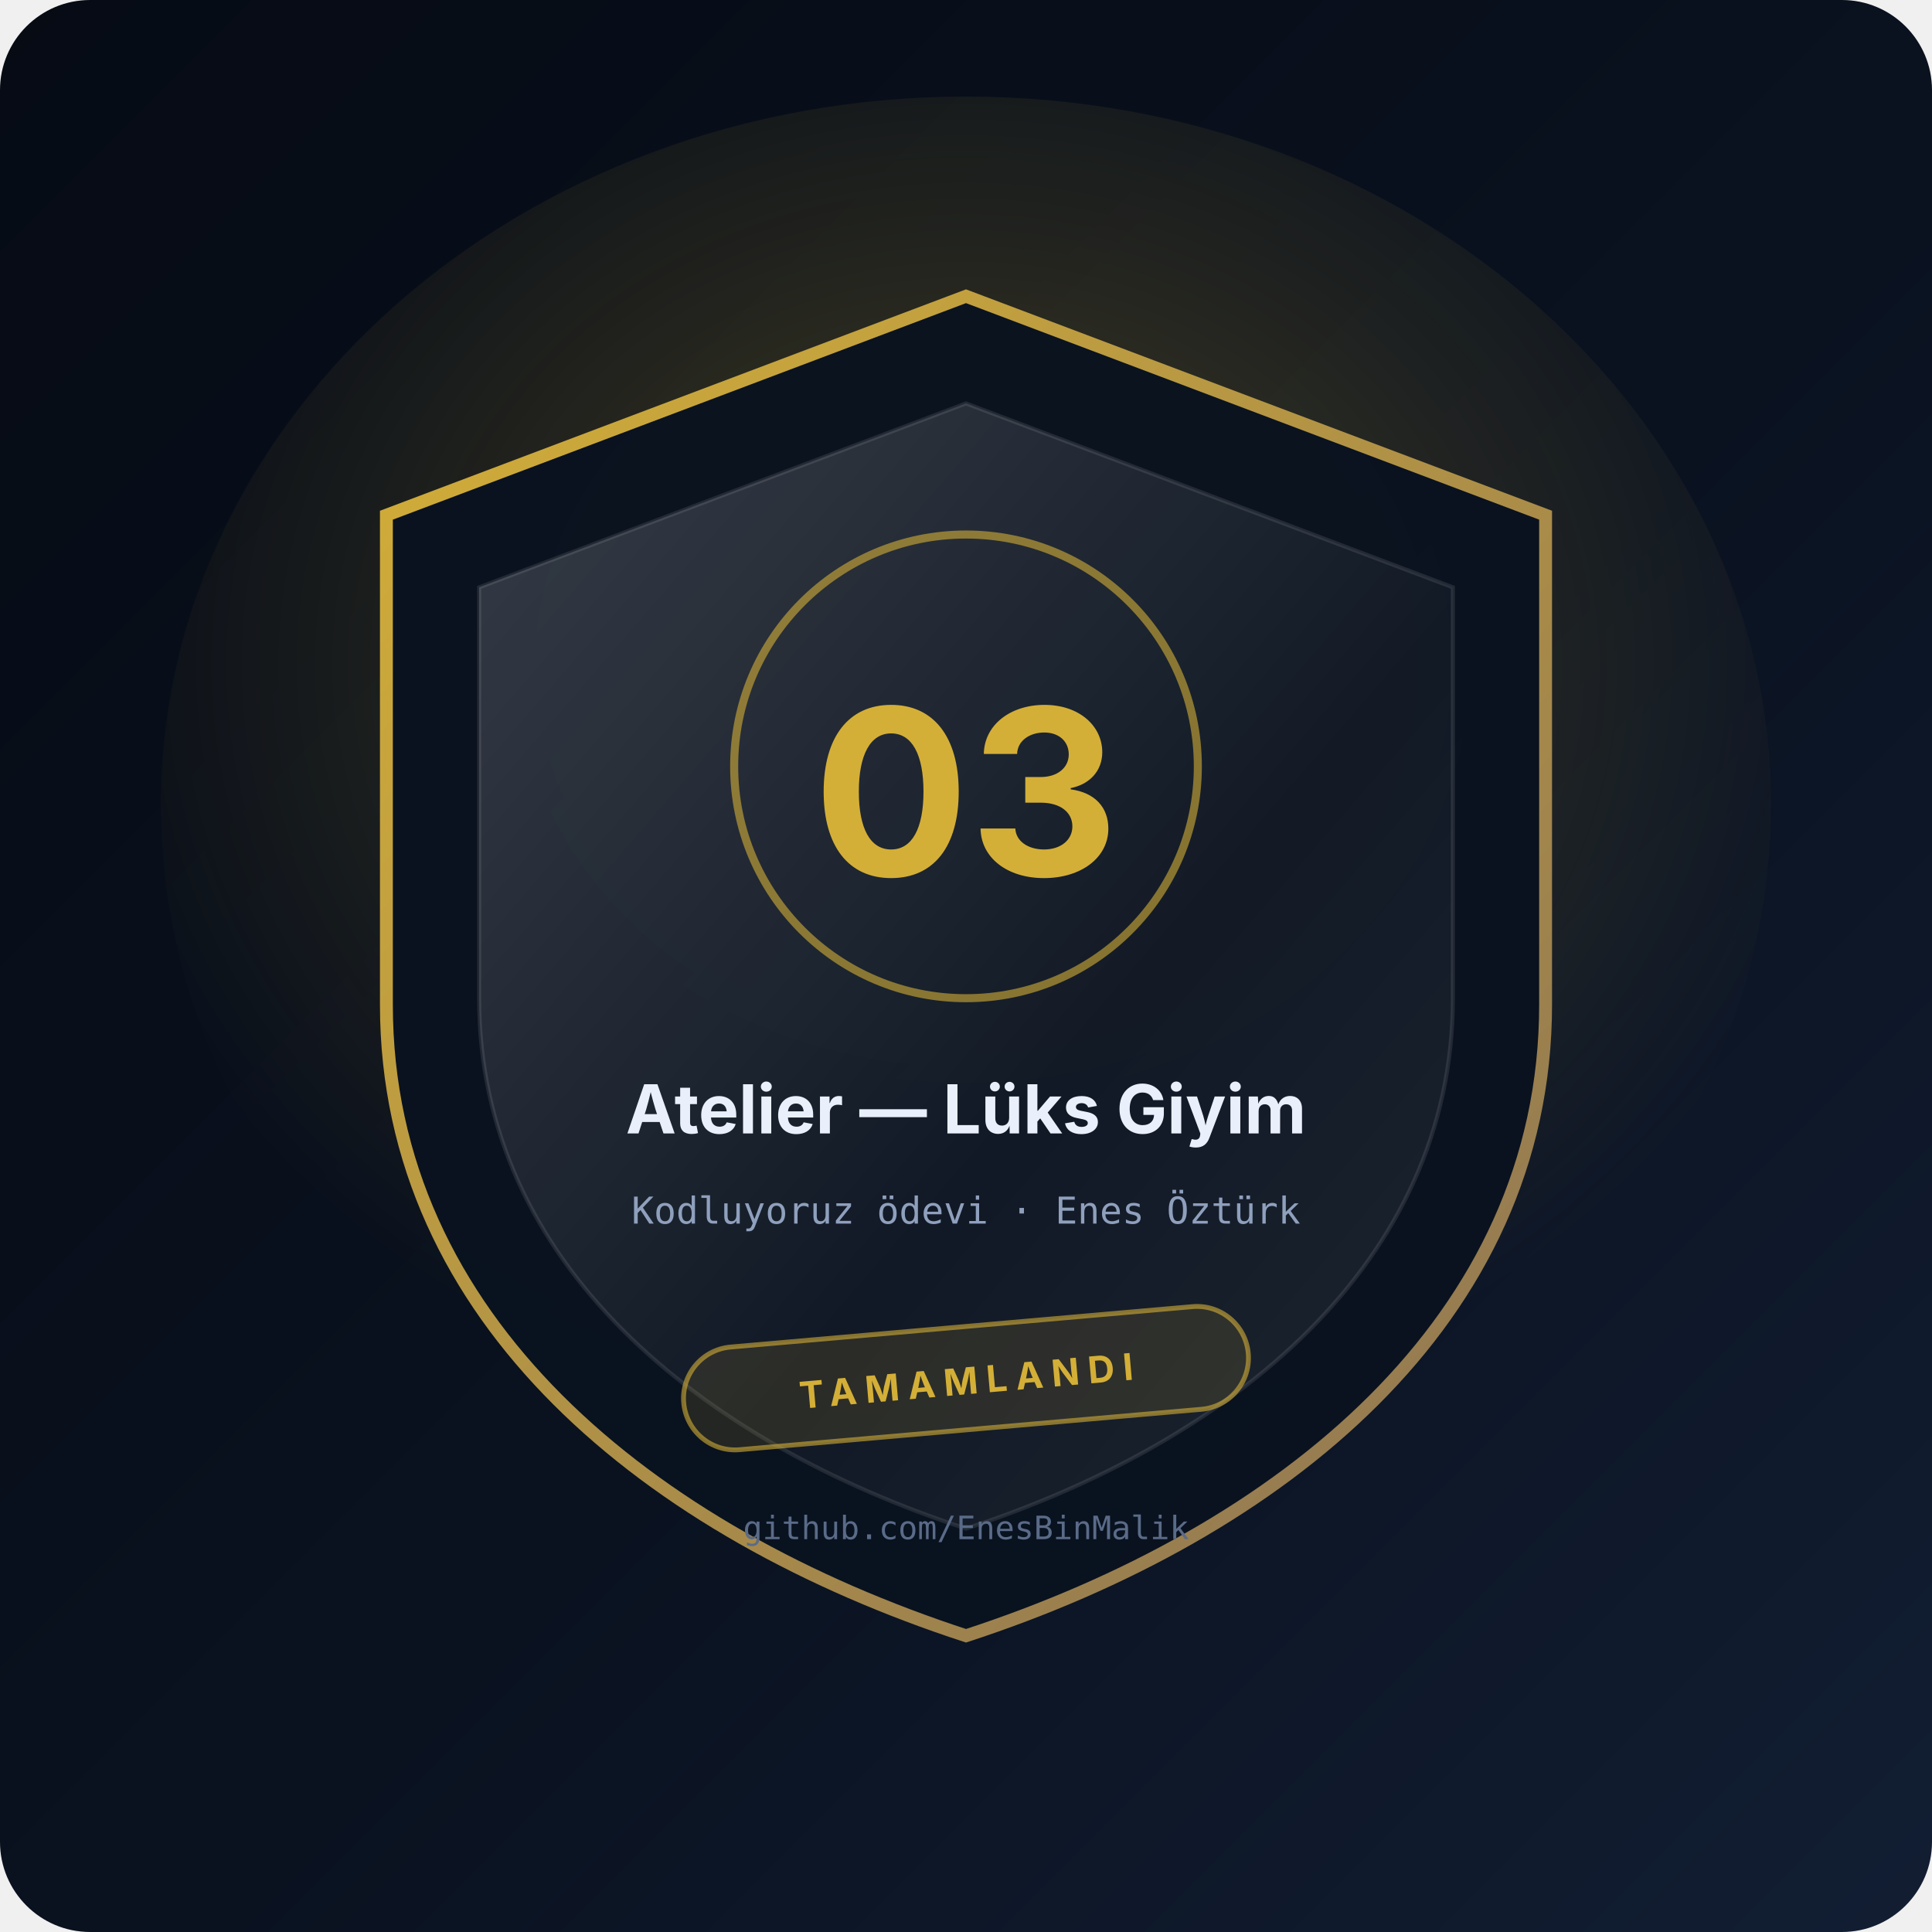
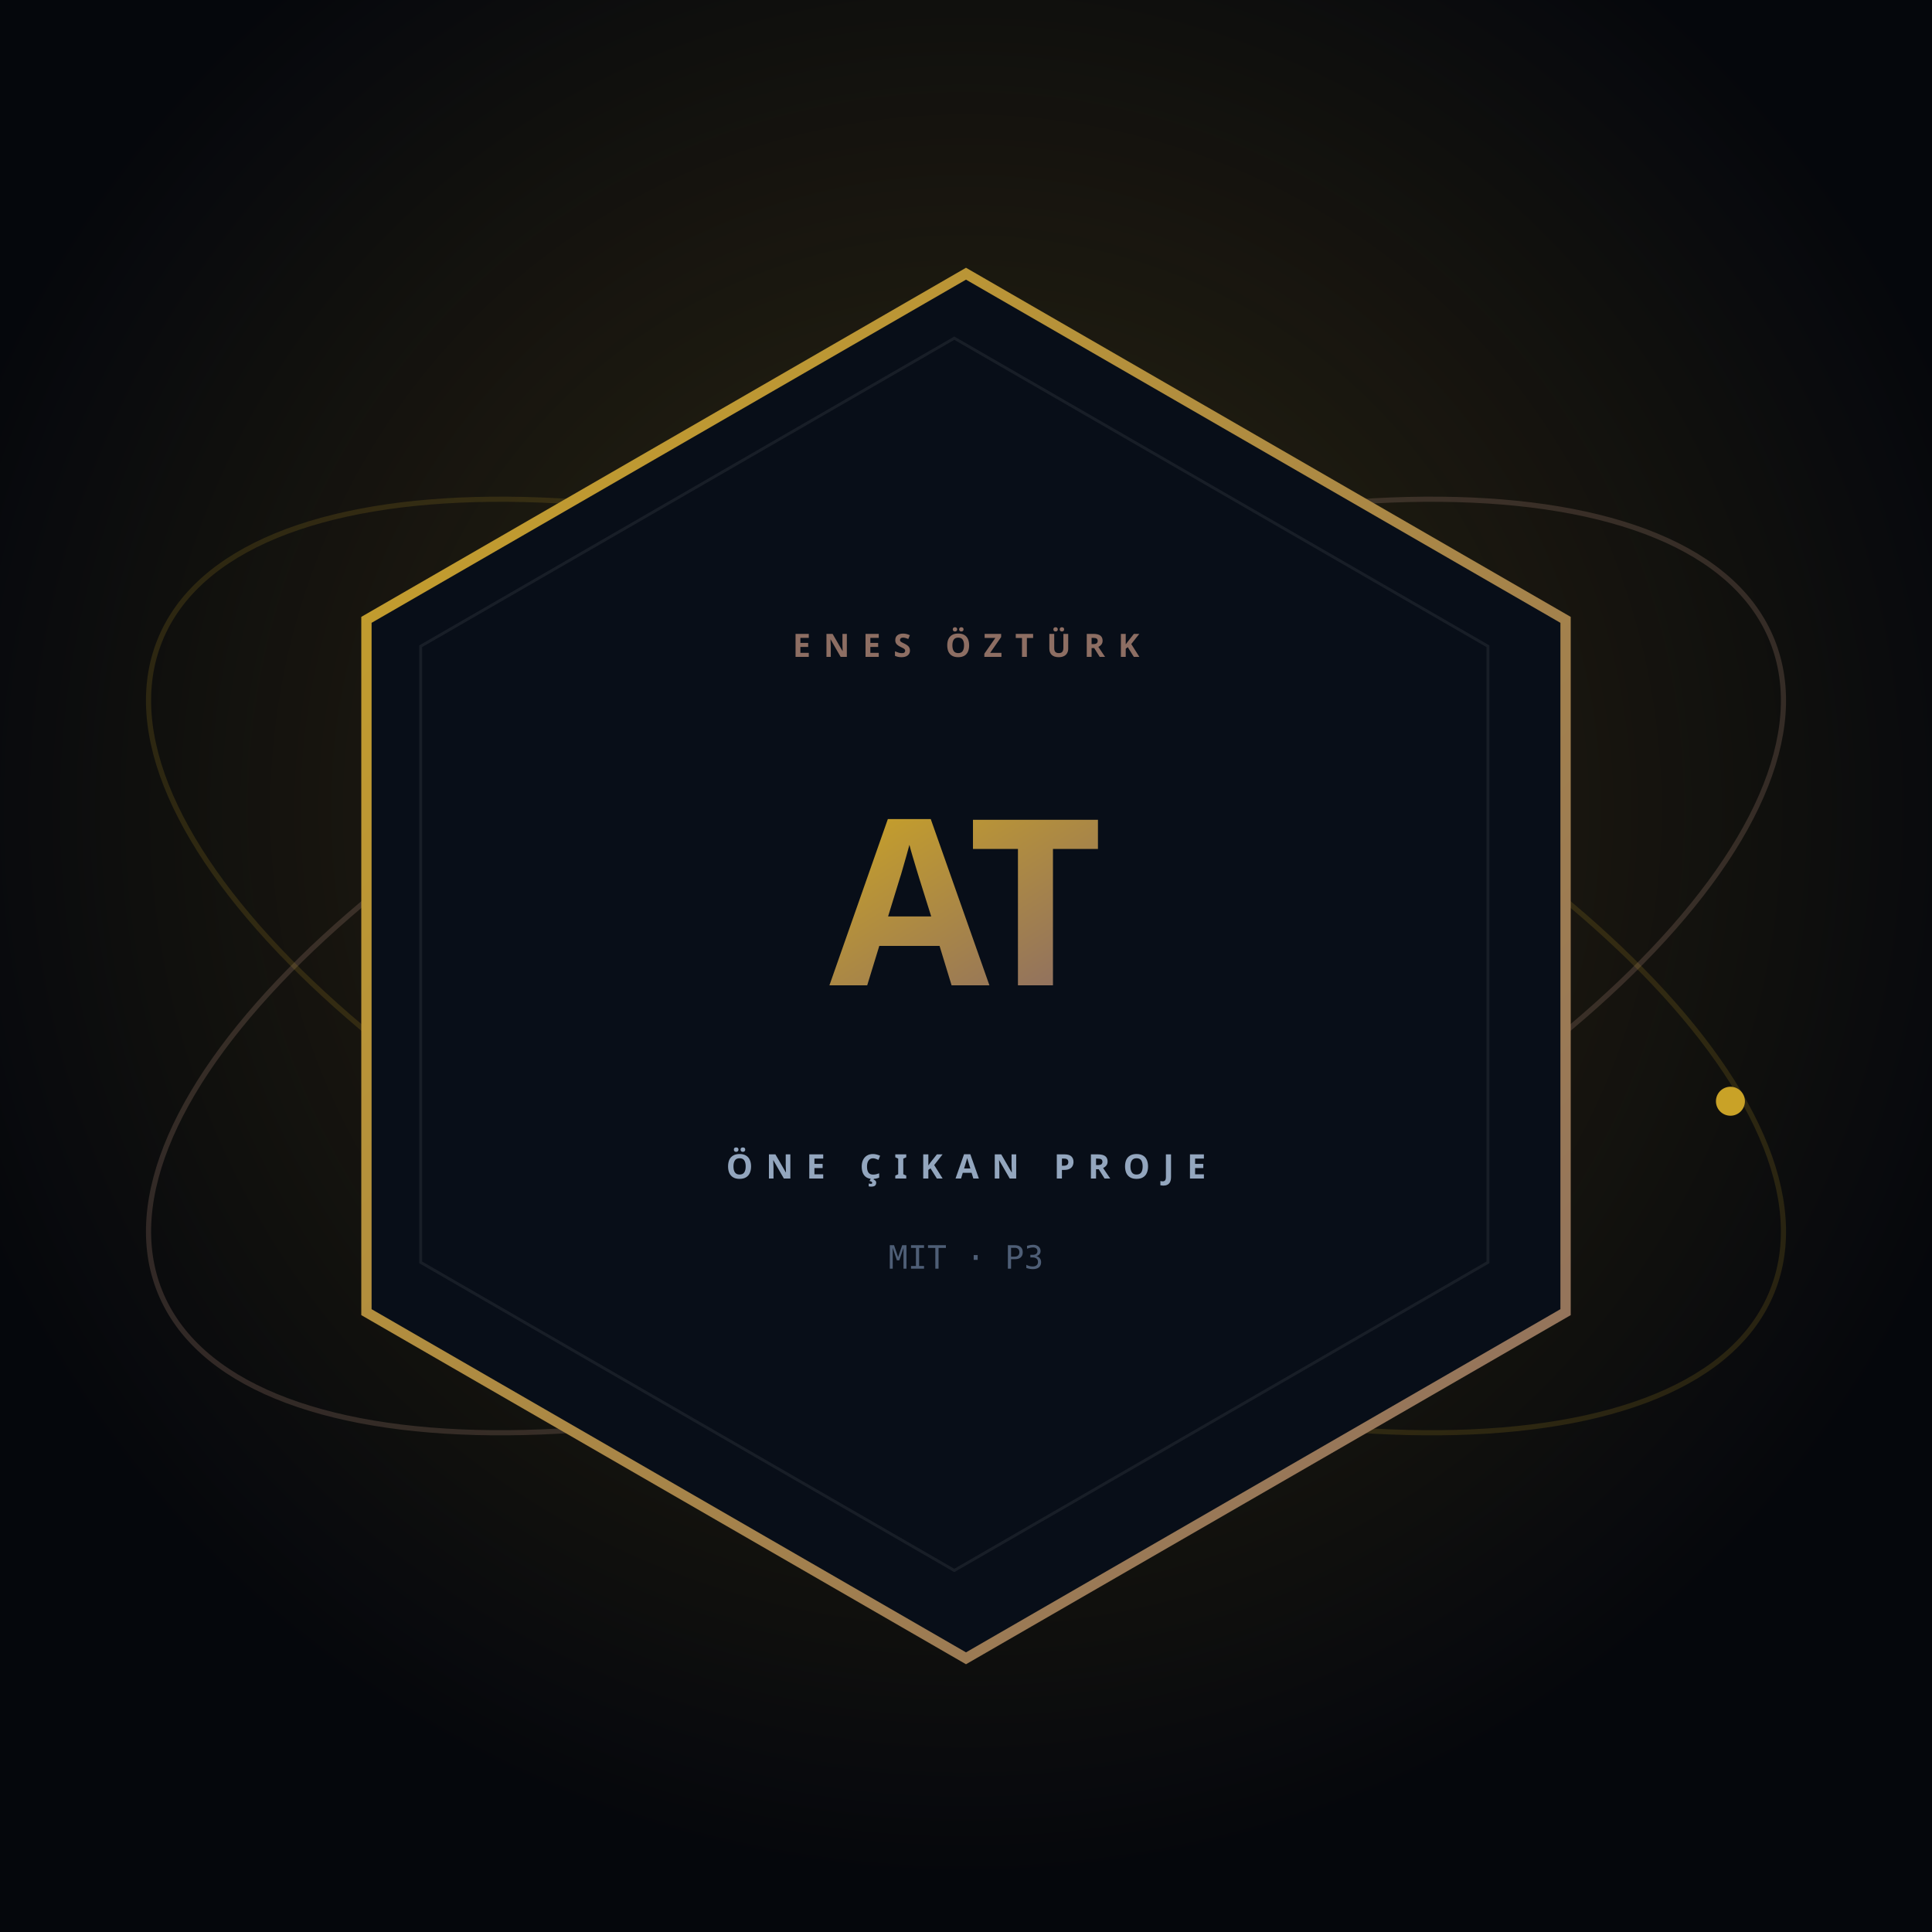
- <svg xmlns="http://www.w3.org/2000/svg" viewBox="0 0 600 600" width="600" height="600" role="img" aria-label="Atelier — Lüks Giyim — Enes Öztürk imzalı rozet">
+ <svg xmlns="http://www.w3.org/2000/svg" width="600" height="600" viewBox="0 0 600 600" role="img" aria-label="Atelier rozeti">
+   <style>.t{font-family:'Segoe UI',system-ui,sans-serif}.ttl{font-family:'Segoe UI',system-ui,sans-serif;font-weight:700;letter-spacing:-1.5px}.m{font-family:'Consolas',monospace}.cap{font-family:'Segoe UI',sans-serif;font-weight:700;letter-spacing:4px}.ser{font-family:Georgia,serif;font-style:italic}</style>
  <defs>
-     <linearGradient id="bg" x1="0" y1="0" x2="1" y2="1">
-       <stop offset="0" stop-color="#060B14" />
-       <stop offset="55%" stop-color="#0A1220" />
-       <stop offset="100%" stop-color="#121E33" />
+     <linearGradient id="ac" x1="0" y1="0" x2="1" y2="1">
+       <stop offset="0" stop-color="#C9A227" />
+       <stop offset="1" stop-color="#8D6E63" />
    </linearGradient>
-     <linearGradient id="acc" x1="0" y1="0" x2="1" y2="1">
-       <stop offset="0" stop-color="#D4AF37" />
-       <stop offset="100%" stop-color="#8B7355" />
-     </linearGradient>
-     <linearGradient id="metal" x1="0" y1="0" x2="1" y2="1">
-       <stop offset="0" stop-color="#FFFFFF" stop-opacity="0.18" />
-       <stop offset="60%" stop-color="#FFFFFF" stop-opacity="0.03" />
-       <stop offset="100%" stop-color="#FFFFFF" stop-opacity="0.08" />
-     </linearGradient>
-     <radialGradient id="glow" cx="50%" cy="40%" r="55%">
-       <stop offset="0" stop-color="#D4AF37" stop-opacity="0.28" />
-       <stop offset="100%" stop-color="#D4AF37" stop-opacity="0" />
+     <radialGradient id="gl" cx="0.5" cy="0.42" r="0.55">
+       <stop offset="0" stop-color="#C9A227" stop-opacity="0.22" />
+       <stop offset="1" stop-color="#C9A227" stop-opacity="0" />
    </radialGradient>
-     <style>.t{font-family:'Segoe UI',Inter,system-ui,-apple-system,Arial,sans-serif}.m{font-family:'JetBrains Mono','Cascadia Code',Consolas,monospace}.cap{font-family:'Segoe UI',Inter,system-ui,-apple-system,Arial,sans-serif;font-weight:700;letter-spacing:2.6px}</style>
  </defs>
-   <rect width="600" height="600" rx="28" fill="url(#bg)" />
-   <ellipse cx="300" cy="250" rx="250" ry="220" fill="url(#glow)" />
-   <path d="M300 92 L480 160 V312 C480 410 398 476 300 508 C202 476 120 410 120 312 V160 Z" fill="#0A1220" fill-opacity="0.96" stroke="url(#acc)" stroke-width="4" />
-   <g transform="translate(300,300) scale(0.84) translate(-300,-300)">
-     <path d="M300 92 L480 160 V312 C480 410 398 476 300 508 C202 476 120 410 120 312 V160 Z" fill="url(#metal)" stroke="#FFFFFF" stroke-opacity="0.10" stroke-width="1.5" />
-   </g>
-   <circle cx="300" cy="238" r="72" fill="none" stroke="#D4AF37" stroke-opacity="0.6" stroke-width="2.5" />
-   <text x="300" y="272" text-anchor="middle" class="t" font-size="72" font-weight="700" fill="#D4AF37">03</text>
-   <text x="300" y="352" text-anchor="middle" class="t" font-size="21" font-weight="700" fill="#E9F0FB">Atelier — Lüks Giyim</text>
-   <text x="300" y="380" text-anchor="middle" class="m" font-size="11.5" fill="#8FA0BD">Kodluyoruz ödevi · Enes Öztürk</text>
-   <g transform="rotate(-5 300 428)">
-     <rect x="212" y="412" width="176" height="32" rx="16" fill="#D4AF37" fill-opacity="0.13" stroke="#D4AF37" stroke-opacity="0.6" stroke-width="1.5" />
-     <text x="300" y="433" text-anchor="middle" class="cap" font-size="11.5" fill="#D4AF37">TAMAMLANDI</text>
-   </g>
-   <text x="300" y="478" text-anchor="middle" class="m" font-size="10" fill="#5A6B88">github.com/EnesBinMalik</text>
+   <rect width="600" height="600" fill="#05070C" />
+   <rect width="600" height="600" fill="url(#gl)" />
+   <ellipse cx="300.0" cy="300.0" rx="270" ry="112" fill="none" stroke="#8D6E63" stroke-opacity="0.30" stroke-width="1.6" transform="rotate(-22 300.0 300.0)" />
+   <ellipse cx="300.0" cy="300.0" rx="270" ry="112" fill="none" stroke="#C9A227" stroke-opacity="0.16" stroke-width="1.6" transform="rotate(22 300.0 300.0)" />
+   <circle cx="537.4" cy="342.0" r="4.5" fill="#C9A227" />
+   <polygon points="486.2,192.5 486.2,407.5 300.0,515.0 113.8,407.5 113.8,192.5 300.0,85.0" fill="#080E18" stroke="url(#ac)" stroke-width="3.2" />
+   <polygon points="486.2,192.5 486.2,407.5 300.0,515.0 113.8,407.5 113.8,192.5 300.0,85.0" fill="none" stroke="#FFFFFF" stroke-opacity="0.07" stroke-width="1" transform="scale(0.89) translate(33.0 33.0)" />
+   <text x="300.0" y="204.0" text-anchor="middle" class="cap" font-size="10" fill="#8D6E63">ENES ÖZTÜRK</text>
+   <text x="300.0" y="306.0" text-anchor="middle" class="ttl" font-size="72" fill="url(#ac)">AT</text>
+   <line x1="220.0" y1="334.0" x2="380.0" y2="334.0" stroke="url(#ac)" stroke-width="2" />
+   <text x="300.0" y="366.0" text-anchor="middle" class="cap" font-size="10.5" fill="#93A6BE">ÖNE ÇIKAN PROJE</text>
+   <text x="300.0" y="394.0" text-anchor="middle" class="m" font-size="10" fill="#4E5E76">MIT · P3</text>
</svg>
